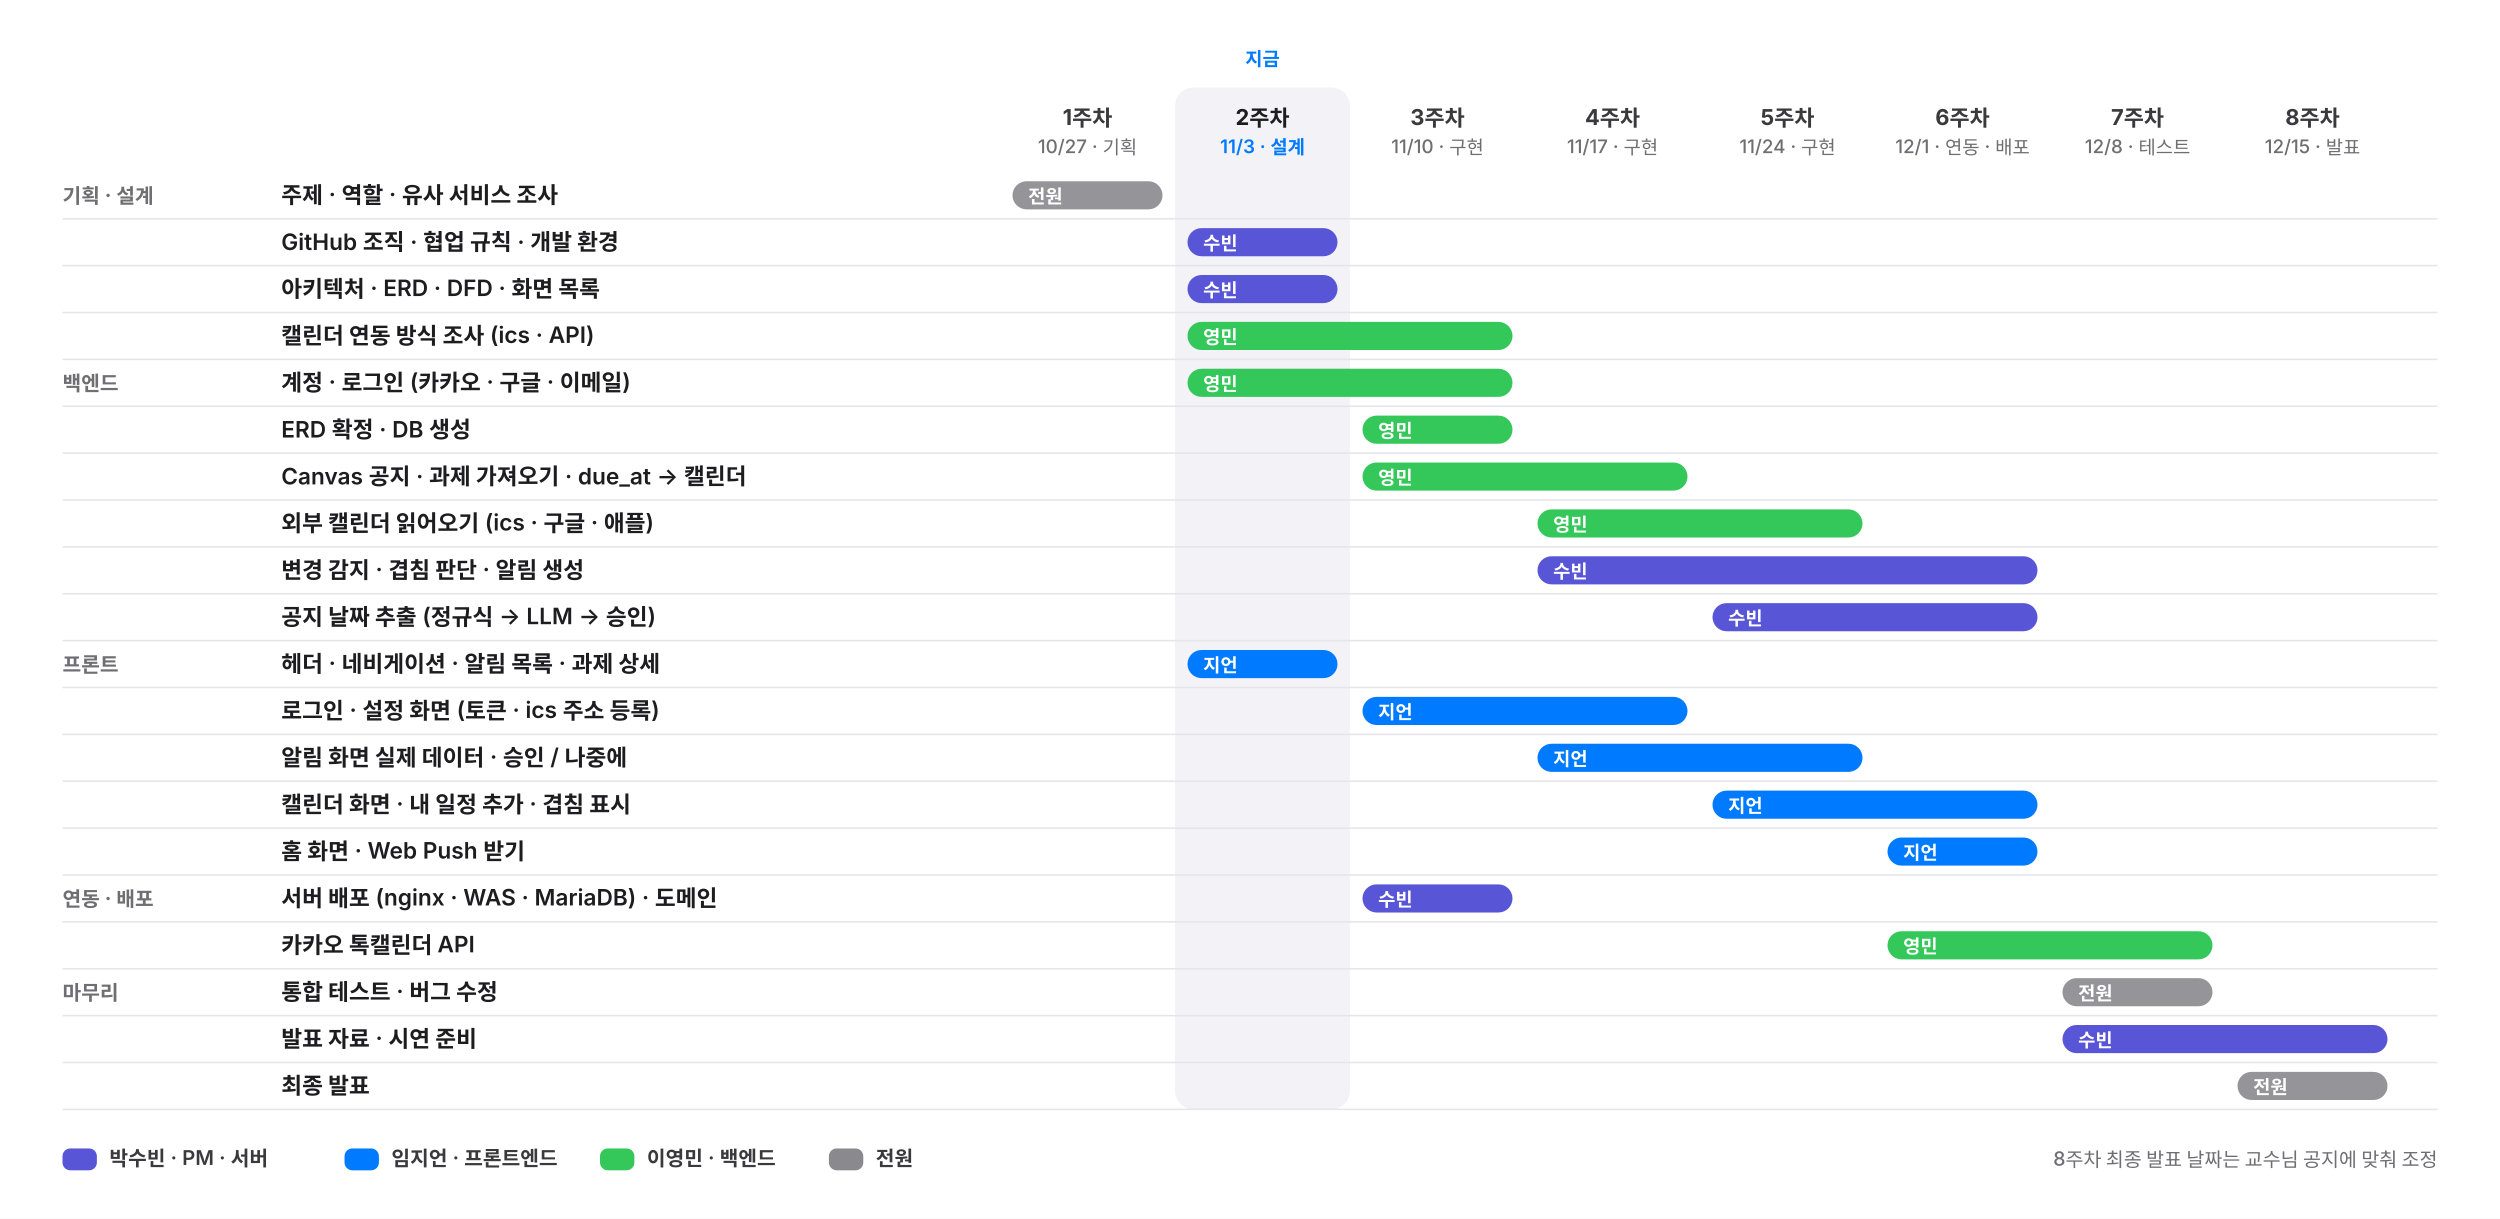
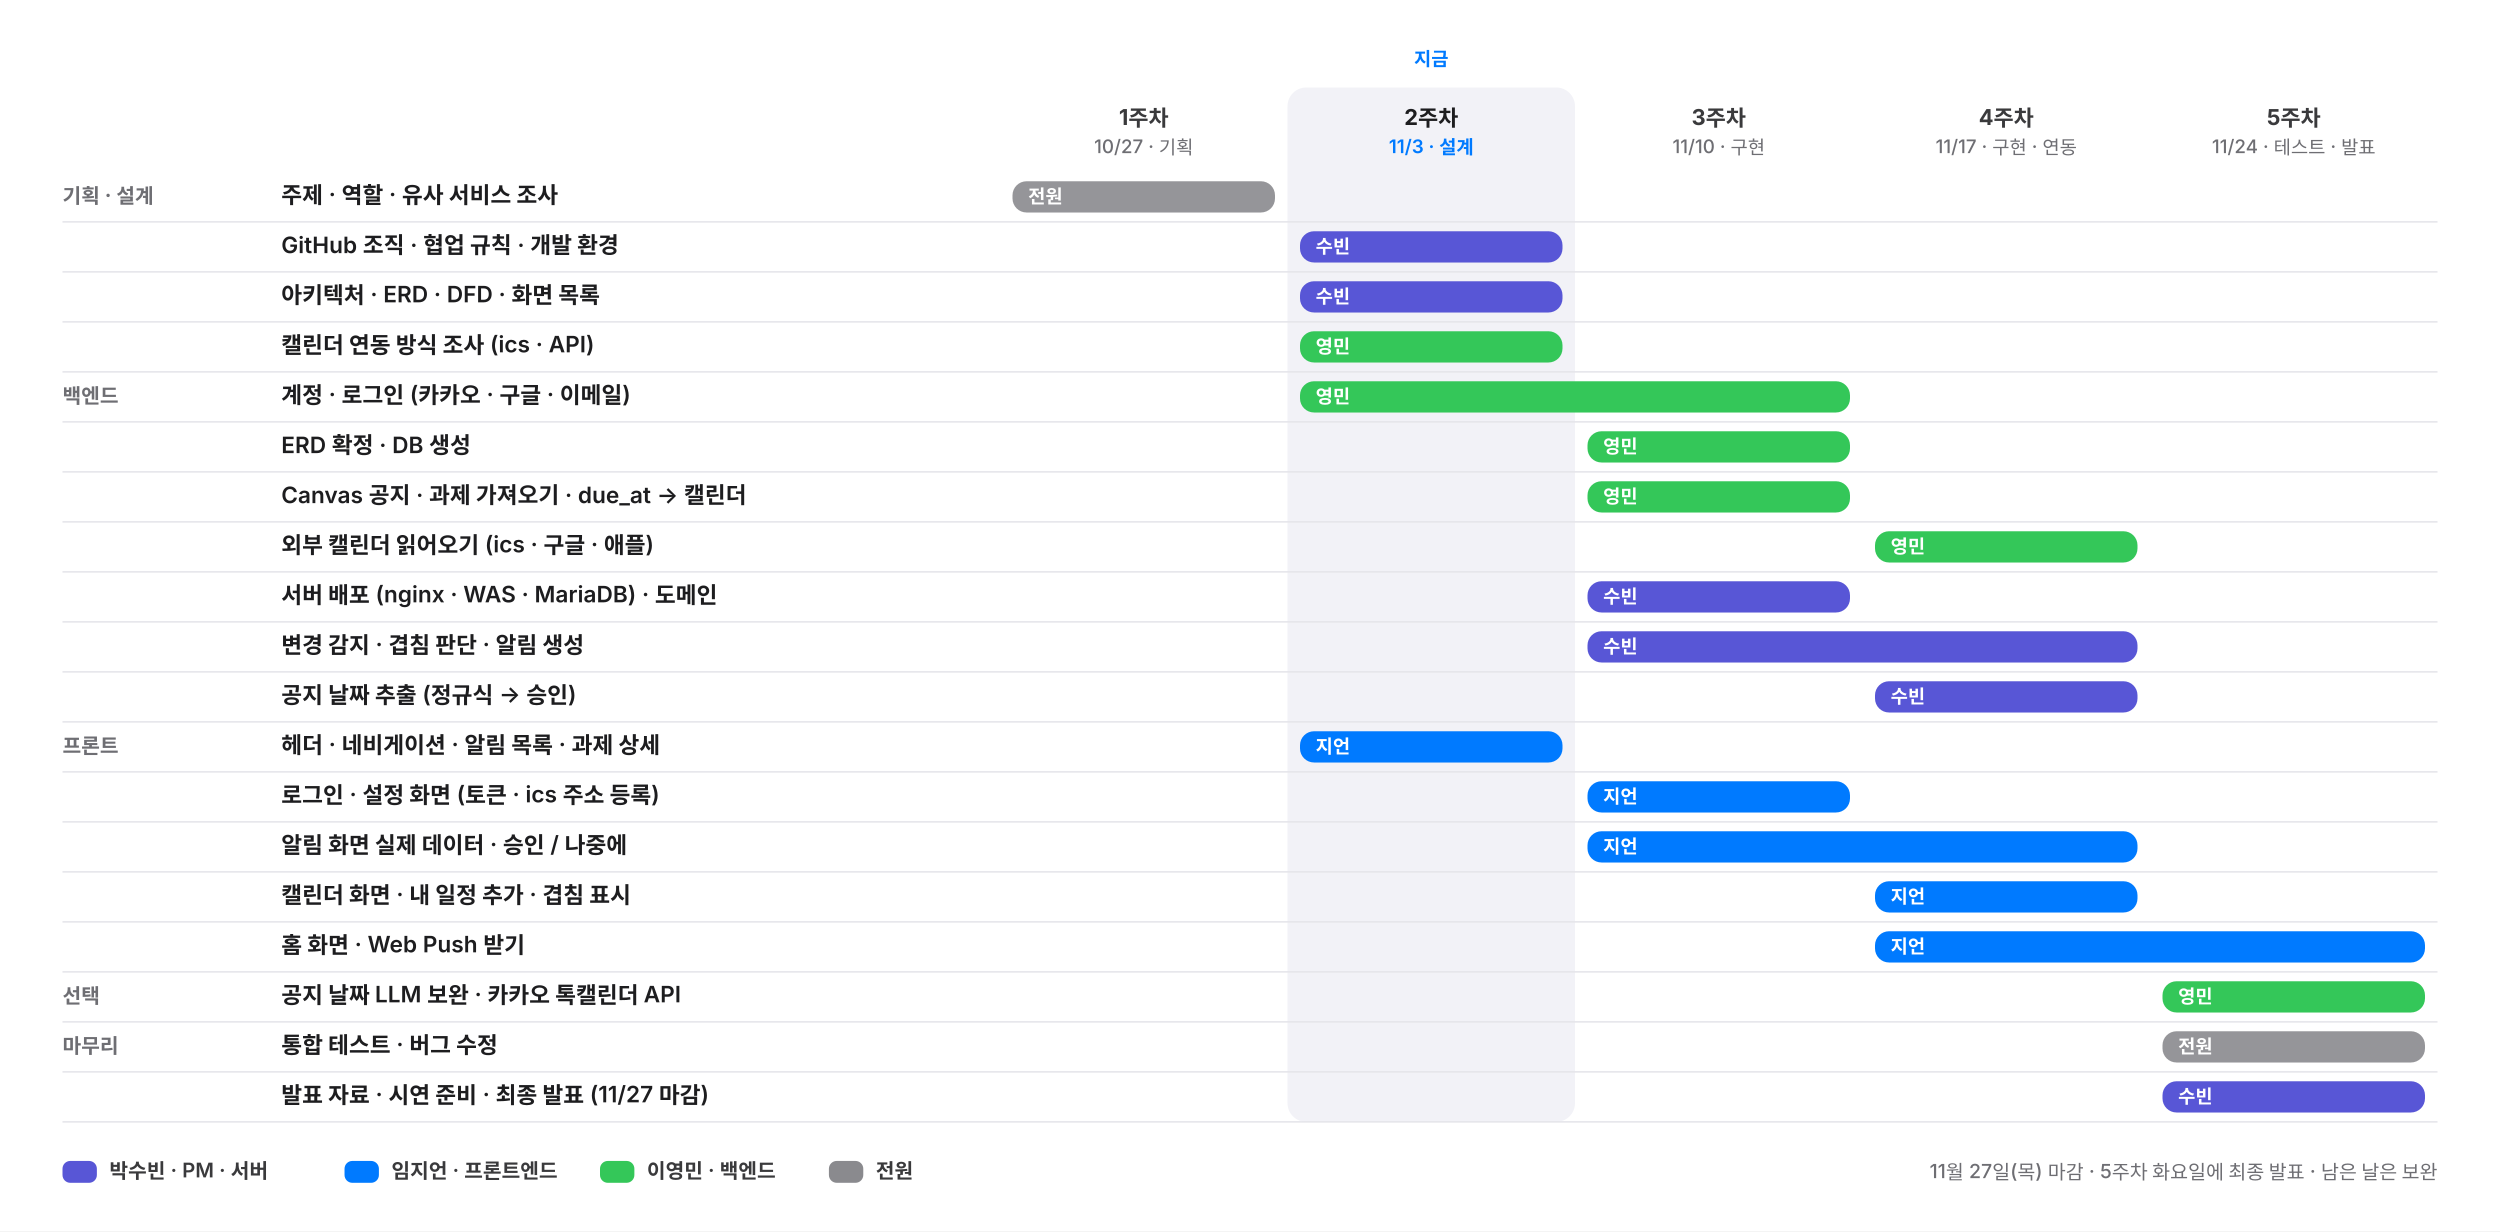
- <svg xmlns="http://www.w3.org/2000/svg" width="1600" height="780" viewBox="0 0 1600 780">
-   <rect width="1600" height="780" fill="#fff" />
-   <text x="696.0" y="80" font-size="14" font-weight="750" fill="#3A3A3C" text-anchor="middle" font-family="'Pretendard Variable', Pretendard, -apple-system, 'Apple SD Gothic Neo', 'Malgun Gothic', sans-serif">1주차</text>
-   <text x="696.0" y="98" font-size="12" font-weight="500" fill="#6E6E73" text-anchor="middle" font-family="'Pretendard Variable', Pretendard, -apple-system, 'Apple SD Gothic Neo', 'Malgun Gothic', sans-serif">10/27 · 기획</text>
-   <rect x="752" y="56" width="112" height="654" rx="12" fill="#F2F2F7" />
-   <text x="808.0" y="80" font-size="14" font-weight="750" fill="#1D1D1F" text-anchor="middle" font-family="'Pretendard Variable', Pretendard, -apple-system, 'Apple SD Gothic Neo', 'Malgun Gothic', sans-serif">2주차</text>
-   <text x="808.0" y="98" font-size="12" font-weight="600" fill="#007AFF" text-anchor="middle" font-family="'Pretendard Variable', Pretendard, -apple-system, 'Apple SD Gothic Neo', 'Malgun Gothic', sans-serif">11/3 · 설계</text>
-   <text x="920.0" y="80" font-size="14" font-weight="750" fill="#3A3A3C" text-anchor="middle" font-family="'Pretendard Variable', Pretendard, -apple-system, 'Apple SD Gothic Neo', 'Malgun Gothic', sans-serif">3주차</text>
-   <text x="920.0" y="98" font-size="12" font-weight="500" fill="#6E6E73" text-anchor="middle" font-family="'Pretendard Variable', Pretendard, -apple-system, 'Apple SD Gothic Neo', 'Malgun Gothic', sans-serif">11/10 · 구현</text>
-   <text x="1032.0" y="80" font-size="14" font-weight="750" fill="#3A3A3C" text-anchor="middle" font-family="'Pretendard Variable', Pretendard, -apple-system, 'Apple SD Gothic Neo', 'Malgun Gothic', sans-serif">4주차</text>
-   <text x="1032.0" y="98" font-size="12" font-weight="500" fill="#6E6E73" text-anchor="middle" font-family="'Pretendard Variable', Pretendard, -apple-system, 'Apple SD Gothic Neo', 'Malgun Gothic', sans-serif">11/17 · 구현</text>
-   <text x="1144.0" y="80" font-size="14" font-weight="750" fill="#3A3A3C" text-anchor="middle" font-family="'Pretendard Variable', Pretendard, -apple-system, 'Apple SD Gothic Neo', 'Malgun Gothic', sans-serif">5주차</text>
-   <text x="1144.0" y="98" font-size="12" font-weight="500" fill="#6E6E73" text-anchor="middle" font-family="'Pretendard Variable', Pretendard, -apple-system, 'Apple SD Gothic Neo', 'Malgun Gothic', sans-serif">11/24 · 구현</text>
-   <text x="1256.0" y="80" font-size="14" font-weight="750" fill="#3A3A3C" text-anchor="middle" font-family="'Pretendard Variable', Pretendard, -apple-system, 'Apple SD Gothic Neo', 'Malgun Gothic', sans-serif">6주차</text>
-   <text x="1256.0" y="98" font-size="12" font-weight="500" fill="#6E6E73" text-anchor="middle" font-family="'Pretendard Variable', Pretendard, -apple-system, 'Apple SD Gothic Neo', 'Malgun Gothic', sans-serif">12/1 · 연동 · 배포</text>
-   <text x="1368.0" y="80" font-size="14" font-weight="750" fill="#3A3A3C" text-anchor="middle" font-family="'Pretendard Variable', Pretendard, -apple-system, 'Apple SD Gothic Neo', 'Malgun Gothic', sans-serif">7주차</text>
-   <text x="1368.0" y="98" font-size="12" font-weight="500" fill="#6E6E73" text-anchor="middle" font-family="'Pretendard Variable', Pretendard, -apple-system, 'Apple SD Gothic Neo', 'Malgun Gothic', sans-serif">12/8 · 테스트</text>
-   <text x="1480.0" y="80" font-size="14" font-weight="750" fill="#3A3A3C" text-anchor="middle" font-family="'Pretendard Variable', Pretendard, -apple-system, 'Apple SD Gothic Neo', 'Malgun Gothic', sans-serif">8주차</text>
-   <text x="1480.0" y="98" font-size="12" font-weight="500" fill="#6E6E73" text-anchor="middle" font-family="'Pretendard Variable', Pretendard, -apple-system, 'Apple SD Gothic Neo', 'Malgun Gothic', sans-serif">12/15 · 발표</text>
-   <text x="808.0" y="42" font-size="12" font-weight="700" fill="#007AFF" text-anchor="middle" font-family="'Pretendard Variable', Pretendard, -apple-system, 'Apple SD Gothic Neo', 'Malgun Gothic', sans-serif">지금</text>
-   <path d="M40 140H1560" stroke="#E5E5EA" stroke-width="1" />
+ <svg xmlns="http://www.w3.org/2000/svg" width="1600" height="788" viewBox="0 0 1600 788">
+   <rect width="1600" height="788" fill="#fff" />
+   <text x="732.0" y="80" font-size="14" font-weight="750" fill="#3A3A3C" text-anchor="middle" font-family="'Pretendard Variable', Pretendard, -apple-system, 'Apple SD Gothic Neo', 'Malgun Gothic', sans-serif">1주차</text>
+   <text x="732.0" y="98" font-size="12" font-weight="500" fill="#6E6E73" text-anchor="middle" font-family="'Pretendard Variable', Pretendard, -apple-system, 'Apple SD Gothic Neo', 'Malgun Gothic', sans-serif">10/27 · 기획</text>
+   <rect x="824" y="56" width="184" height="662" rx="12" fill="#F2F2F7" />
+   <text x="916.0" y="80" font-size="14" font-weight="750" fill="#1D1D1F" text-anchor="middle" font-family="'Pretendard Variable', Pretendard, -apple-system, 'Apple SD Gothic Neo', 'Malgun Gothic', sans-serif">2주차</text>
+   <text x="916.0" y="98" font-size="12" font-weight="600" fill="#007AFF" text-anchor="middle" font-family="'Pretendard Variable', Pretendard, -apple-system, 'Apple SD Gothic Neo', 'Malgun Gothic', sans-serif">11/3 · 설계</text>
+   <text x="1100.0" y="80" font-size="14" font-weight="750" fill="#3A3A3C" text-anchor="middle" font-family="'Pretendard Variable', Pretendard, -apple-system, 'Apple SD Gothic Neo', 'Malgun Gothic', sans-serif">3주차</text>
+   <text x="1100.0" y="98" font-size="12" font-weight="500" fill="#6E6E73" text-anchor="middle" font-family="'Pretendard Variable', Pretendard, -apple-system, 'Apple SD Gothic Neo', 'Malgun Gothic', sans-serif">11/10 · 구현</text>
+   <text x="1284.0" y="80" font-size="14" font-weight="750" fill="#3A3A3C" text-anchor="middle" font-family="'Pretendard Variable', Pretendard, -apple-system, 'Apple SD Gothic Neo', 'Malgun Gothic', sans-serif">4주차</text>
+   <text x="1284.0" y="98" font-size="12" font-weight="500" fill="#6E6E73" text-anchor="middle" font-family="'Pretendard Variable', Pretendard, -apple-system, 'Apple SD Gothic Neo', 'Malgun Gothic', sans-serif">11/17 · 구현 · 연동</text>
+   <text x="1468.0" y="80" font-size="14" font-weight="750" fill="#3A3A3C" text-anchor="middle" font-family="'Pretendard Variable', Pretendard, -apple-system, 'Apple SD Gothic Neo', 'Malgun Gothic', sans-serif">5주차</text>
+   <text x="1468.0" y="98" font-size="12" font-weight="500" fill="#6E6E73" text-anchor="middle" font-family="'Pretendard Variable', Pretendard, -apple-system, 'Apple SD Gothic Neo', 'Malgun Gothic', sans-serif">11/24 · 테스트 · 발표</text>
+   <text x="916.0" y="42" font-size="12" font-weight="700" fill="#007AFF" text-anchor="middle" font-family="'Pretendard Variable', Pretendard, -apple-system, 'Apple SD Gothic Neo', 'Malgun Gothic', sans-serif">지금</text>
+   <path d="M40 142H1560" stroke="#E5E5EA" stroke-width="1" />
  <text x="40" y="130" font-size="13" font-weight="700" fill="#6E6E73" text-anchor="start" font-family="'Pretendard Variable', Pretendard, -apple-system, 'Apple SD Gothic Neo', 'Malgun Gothic', sans-serif">기획 · 설계</text>
  <text x="180" y="130" font-size="14.5" font-weight="600" fill="#1D1D1F" text-anchor="start" font-family="'Pretendard Variable', Pretendard, -apple-system, 'Apple SD Gothic Neo', 'Malgun Gothic', sans-serif">주제 · 역할 · 유사 서비스 조사</text>
-   <rect x="648" y="116" width="96" height="18" rx="9" fill="#8A8A8E" opacity="0.9" />
+   <rect x="648" y="116" width="168" height="20" rx="9" fill="#8A8A8E" opacity="0.9" />
  <text x="658" y="130" font-size="12" font-weight="700" fill="#fff" text-anchor="start" font-family="'Pretendard Variable', Pretendard, -apple-system, 'Apple SD Gothic Neo', 'Malgun Gothic', sans-serif">전원</text>
-   <path d="M40 170H1560" stroke="#E5E5EA" stroke-width="1" />
-   <text x="180" y="160" font-size="14.5" font-weight="600" fill="#1D1D1F" text-anchor="start" font-family="'Pretendard Variable', Pretendard, -apple-system, 'Apple SD Gothic Neo', 'Malgun Gothic', sans-serif">GitHub 조직 · 협업 규칙 · 개발 환경</text>
-   <rect x="760" y="146" width="96" height="18" rx="9" fill="#5856D6" opacity="1" />
-   <text x="770" y="160" font-size="12" font-weight="700" fill="#fff" text-anchor="start" font-family="'Pretendard Variable', Pretendard, -apple-system, 'Apple SD Gothic Neo', 'Malgun Gothic', sans-serif">수빈</text>
-   <path d="M40 200H1560" stroke="#E5E5EA" stroke-width="1" />
-   <text x="180" y="190" font-size="14.5" font-weight="600" fill="#1D1D1F" text-anchor="start" font-family="'Pretendard Variable', Pretendard, -apple-system, 'Apple SD Gothic Neo', 'Malgun Gothic', sans-serif">아키텍처 · ERD · DFD · 화면 목록</text>
-   <rect x="760" y="176" width="96" height="18" rx="9" fill="#5856D6" opacity="1" />
-   <text x="770" y="190" font-size="12" font-weight="700" fill="#fff" text-anchor="start" font-family="'Pretendard Variable', Pretendard, -apple-system, 'Apple SD Gothic Neo', 'Malgun Gothic', sans-serif">수빈</text>
-   <path d="M40 230H1560" stroke="#E5E5EA" stroke-width="1" />
-   <text x="180" y="220" font-size="14.5" font-weight="600" fill="#1D1D1F" text-anchor="start" font-family="'Pretendard Variable', Pretendard, -apple-system, 'Apple SD Gothic Neo', 'Malgun Gothic', sans-serif">캘린더 연동 방식 조사 (ics · API)</text>
-   <rect x="760" y="206" width="208" height="18" rx="9" fill="#34C759" opacity="1" />
-   <text x="770" y="220" font-size="12" font-weight="700" fill="#fff" text-anchor="start" font-family="'Pretendard Variable', Pretendard, -apple-system, 'Apple SD Gothic Neo', 'Malgun Gothic', sans-serif">영민</text>
-   <path d="M40 260H1560" stroke="#E5E5EA" stroke-width="1" />
-   <text x="40" y="250" font-size="13" font-weight="700" fill="#6E6E73" text-anchor="start" font-family="'Pretendard Variable', Pretendard, -apple-system, 'Apple SD Gothic Neo', 'Malgun Gothic', sans-serif">백엔드</text>
-   <text x="180" y="250" font-size="14.5" font-weight="600" fill="#1D1D1F" text-anchor="start" font-family="'Pretendard Variable', Pretendard, -apple-system, 'Apple SD Gothic Neo', 'Malgun Gothic', sans-serif">계정 · 로그인 (카카오 · 구글 · 이메일)</text>
-   <rect x="760" y="236" width="208" height="18" rx="9" fill="#34C759" opacity="1" />
-   <text x="770" y="250" font-size="12" font-weight="700" fill="#fff" text-anchor="start" font-family="'Pretendard Variable', Pretendard, -apple-system, 'Apple SD Gothic Neo', 'Malgun Gothic', sans-serif">영민</text>
-   <path d="M40 290H1560" stroke="#E5E5EA" stroke-width="1" />
-   <text x="180" y="280" font-size="14.5" font-weight="600" fill="#1D1D1F" text-anchor="start" font-family="'Pretendard Variable', Pretendard, -apple-system, 'Apple SD Gothic Neo', 'Malgun Gothic', sans-serif">ERD 확정 · DB 생성</text>
-   <rect x="872" y="266" width="96" height="18" rx="9" fill="#34C759" opacity="1" />
-   <text x="882" y="280" font-size="12" font-weight="700" fill="#fff" text-anchor="start" font-family="'Pretendard Variable', Pretendard, -apple-system, 'Apple SD Gothic Neo', 'Malgun Gothic', sans-serif">영민</text>
-   <path d="M40 320H1560" stroke="#E5E5EA" stroke-width="1" />
-   <text x="180" y="310" font-size="14.5" font-weight="600" fill="#1D1D1F" text-anchor="start" font-family="'Pretendard Variable', Pretendard, -apple-system, 'Apple SD Gothic Neo', 'Malgun Gothic', sans-serif">Canvas 공지 · 과제 가져오기 · due_at → 캘린더</text>
-   <rect x="872" y="296" width="208" height="18" rx="9" fill="#34C759" opacity="1" />
-   <text x="882" y="310" font-size="12" font-weight="700" fill="#fff" text-anchor="start" font-family="'Pretendard Variable', Pretendard, -apple-system, 'Apple SD Gothic Neo', 'Malgun Gothic', sans-serif">영민</text>
-   <path d="M40 350H1560" stroke="#E5E5EA" stroke-width="1" />
-   <text x="180" y="340" font-size="14.5" font-weight="600" fill="#1D1D1F" text-anchor="start" font-family="'Pretendard Variable', Pretendard, -apple-system, 'Apple SD Gothic Neo', 'Malgun Gothic', sans-serif">외부 캘린더 읽어오기 (ics · 구글 · 애플)</text>
-   <rect x="984" y="326" width="208" height="18" rx="9" fill="#34C759" opacity="1" />
-   <text x="994" y="340" font-size="12" font-weight="700" fill="#fff" text-anchor="start" font-family="'Pretendard Variable', Pretendard, -apple-system, 'Apple SD Gothic Neo', 'Malgun Gothic', sans-serif">영민</text>
-   <path d="M40 380H1560" stroke="#E5E5EA" stroke-width="1" />
-   <text x="180" y="370" font-size="14.5" font-weight="600" fill="#1D1D1F" text-anchor="start" font-family="'Pretendard Variable', Pretendard, -apple-system, 'Apple SD Gothic Neo', 'Malgun Gothic', sans-serif">변경 감지 · 겹침 판단 · 알림 생성</text>
-   <rect x="984" y="356" width="320" height="18" rx="9" fill="#5856D6" opacity="1" />
-   <text x="994" y="370" font-size="12" font-weight="700" fill="#fff" text-anchor="start" font-family="'Pretendard Variable', Pretendard, -apple-system, 'Apple SD Gothic Neo', 'Malgun Gothic', sans-serif">수빈</text>
-   <path d="M40 410H1560" stroke="#E5E5EA" stroke-width="1" />
-   <text x="180" y="400" font-size="14.5" font-weight="600" fill="#1D1D1F" text-anchor="start" font-family="'Pretendard Variable', Pretendard, -apple-system, 'Apple SD Gothic Neo', 'Malgun Gothic', sans-serif">공지 날짜 추출 (정규식 → LLM → 승인)</text>
-   <rect x="1096" y="386" width="208" height="18" rx="9" fill="#5856D6" opacity="1" />
-   <text x="1106" y="400" font-size="12" font-weight="700" fill="#fff" text-anchor="start" font-family="'Pretendard Variable', Pretendard, -apple-system, 'Apple SD Gothic Neo', 'Malgun Gothic', sans-serif">수빈</text>
-   <path d="M40 440H1560" stroke="#E5E5EA" stroke-width="1" />
-   <text x="40" y="430" font-size="13" font-weight="700" fill="#6E6E73" text-anchor="start" font-family="'Pretendard Variable', Pretendard, -apple-system, 'Apple SD Gothic Neo', 'Malgun Gothic', sans-serif">프론트</text>
-   <text x="180" y="430" font-size="14.5" font-weight="600" fill="#1D1D1F" text-anchor="start" font-family="'Pretendard Variable', Pretendard, -apple-system, 'Apple SD Gothic Neo', 'Malgun Gothic', sans-serif">헤더 · 네비게이션 · 알림 목록 · 과제 상세</text>
-   <rect x="760" y="416" width="96" height="18" rx="9" fill="#007AFF" opacity="1" />
-   <text x="770" y="430" font-size="12" font-weight="700" fill="#fff" text-anchor="start" font-family="'Pretendard Variable', Pretendard, -apple-system, 'Apple SD Gothic Neo', 'Malgun Gothic', sans-serif">지언</text>
-   <path d="M40 470H1560" stroke="#E5E5EA" stroke-width="1" />
-   <text x="180" y="460" font-size="14.5" font-weight="600" fill="#1D1D1F" text-anchor="start" font-family="'Pretendard Variable', Pretendard, -apple-system, 'Apple SD Gothic Neo', 'Malgun Gothic', sans-serif">로그인 · 설정 화면 (토큰 · ics 주소 등록)</text>
-   <rect x="872" y="446" width="208" height="18" rx="9" fill="#007AFF" opacity="1" />
-   <text x="882" y="460" font-size="12" font-weight="700" fill="#fff" text-anchor="start" font-family="'Pretendard Variable', Pretendard, -apple-system, 'Apple SD Gothic Neo', 'Malgun Gothic', sans-serif">지언</text>
-   <path d="M40 500H1560" stroke="#E5E5EA" stroke-width="1" />
-   <text x="180" y="490" font-size="14.5" font-weight="600" fill="#1D1D1F" text-anchor="start" font-family="'Pretendard Variable', Pretendard, -apple-system, 'Apple SD Gothic Neo', 'Malgun Gothic', sans-serif">알림 화면 실제 데이터 · 승인 / 나중에</text>
-   <rect x="984" y="476" width="208" height="18" rx="9" fill="#007AFF" opacity="1" />
-   <text x="994" y="490" font-size="12" font-weight="700" fill="#fff" text-anchor="start" font-family="'Pretendard Variable', Pretendard, -apple-system, 'Apple SD Gothic Neo', 'Malgun Gothic', sans-serif">지언</text>
-   <path d="M40 530H1560" stroke="#E5E5EA" stroke-width="1" />
-   <text x="180" y="520" font-size="14.5" font-weight="600" fill="#1D1D1F" text-anchor="start" font-family="'Pretendard Variable', Pretendard, -apple-system, 'Apple SD Gothic Neo', 'Malgun Gothic', sans-serif">캘린더 화면 · 내 일정 추가 · 겹침 표시</text>
-   <rect x="1096" y="506" width="208" height="18" rx="9" fill="#007AFF" opacity="1" />
-   <text x="1106" y="520" font-size="12" font-weight="700" fill="#fff" text-anchor="start" font-family="'Pretendard Variable', Pretendard, -apple-system, 'Apple SD Gothic Neo', 'Malgun Gothic', sans-serif">지언</text>
-   <path d="M40 560H1560" stroke="#E5E5EA" stroke-width="1" />
-   <text x="180" y="550" font-size="14.5" font-weight="600" fill="#1D1D1F" text-anchor="start" font-family="'Pretendard Variable', Pretendard, -apple-system, 'Apple SD Gothic Neo', 'Malgun Gothic', sans-serif">홈 화면 · Web Push 받기</text>
-   <rect x="1208" y="536" width="96" height="18" rx="9" fill="#007AFF" opacity="1" />
-   <text x="1218" y="550" font-size="12" font-weight="700" fill="#fff" text-anchor="start" font-family="'Pretendard Variable', Pretendard, -apple-system, 'Apple SD Gothic Neo', 'Malgun Gothic', sans-serif">지언</text>
+   <path d="M40 174H1560" stroke="#E5E5EA" stroke-width="1" />
+   <text x="180" y="162" font-size="14.5" font-weight="600" fill="#1D1D1F" text-anchor="start" font-family="'Pretendard Variable', Pretendard, -apple-system, 'Apple SD Gothic Neo', 'Malgun Gothic', sans-serif">GitHub 조직 · 협업 규칙 · 개발 환경</text>
+   <rect x="832" y="148" width="168" height="20" rx="9" fill="#5856D6" opacity="1" />
+   <text x="842" y="162" font-size="12" font-weight="700" fill="#fff" text-anchor="start" font-family="'Pretendard Variable', Pretendard, -apple-system, 'Apple SD Gothic Neo', 'Malgun Gothic', sans-serif">수빈</text>
+   <path d="M40 206H1560" stroke="#E5E5EA" stroke-width="1" />
+   <text x="180" y="194" font-size="14.5" font-weight="600" fill="#1D1D1F" text-anchor="start" font-family="'Pretendard Variable', Pretendard, -apple-system, 'Apple SD Gothic Neo', 'Malgun Gothic', sans-serif">아키텍처 · ERD · DFD · 화면 목록</text>
+   <rect x="832" y="180" width="168" height="20" rx="9" fill="#5856D6" opacity="1" />
+   <text x="842" y="194" font-size="12" font-weight="700" fill="#fff" text-anchor="start" font-family="'Pretendard Variable', Pretendard, -apple-system, 'Apple SD Gothic Neo', 'Malgun Gothic', sans-serif">수빈</text>
+   <path d="M40 238H1560" stroke="#E5E5EA" stroke-width="1" />
+   <text x="180" y="226" font-size="14.5" font-weight="600" fill="#1D1D1F" text-anchor="start" font-family="'Pretendard Variable', Pretendard, -apple-system, 'Apple SD Gothic Neo', 'Malgun Gothic', sans-serif">캘린더 연동 방식 조사 (ics · API)</text>
+   <rect x="832" y="212" width="168" height="20" rx="9" fill="#34C759" opacity="1" />
+   <text x="842" y="226" font-size="12" font-weight="700" fill="#fff" text-anchor="start" font-family="'Pretendard Variable', Pretendard, -apple-system, 'Apple SD Gothic Neo', 'Malgun Gothic', sans-serif">영민</text>
+   <path d="M40 270H1560" stroke="#E5E5EA" stroke-width="1" />
+   <text x="40" y="258" font-size="13" font-weight="700" fill="#6E6E73" text-anchor="start" font-family="'Pretendard Variable', Pretendard, -apple-system, 'Apple SD Gothic Neo', 'Malgun Gothic', sans-serif">백엔드</text>
+   <text x="180" y="258" font-size="14.5" font-weight="600" fill="#1D1D1F" text-anchor="start" font-family="'Pretendard Variable', Pretendard, -apple-system, 'Apple SD Gothic Neo', 'Malgun Gothic', sans-serif">계정 · 로그인 (카카오 · 구글 · 이메일)</text>
+   <rect x="832" y="244" width="352" height="20" rx="9" fill="#34C759" opacity="1" />
+   <text x="842" y="258" font-size="12" font-weight="700" fill="#fff" text-anchor="start" font-family="'Pretendard Variable', Pretendard, -apple-system, 'Apple SD Gothic Neo', 'Malgun Gothic', sans-serif">영민</text>
+   <path d="M40 302H1560" stroke="#E5E5EA" stroke-width="1" />
+   <text x="180" y="290" font-size="14.5" font-weight="600" fill="#1D1D1F" text-anchor="start" font-family="'Pretendard Variable', Pretendard, -apple-system, 'Apple SD Gothic Neo', 'Malgun Gothic', sans-serif">ERD 확정 · DB 생성</text>
+   <rect x="1016" y="276" width="168" height="20" rx="9" fill="#34C759" opacity="1" />
+   <text x="1026" y="290" font-size="12" font-weight="700" fill="#fff" text-anchor="start" font-family="'Pretendard Variable', Pretendard, -apple-system, 'Apple SD Gothic Neo', 'Malgun Gothic', sans-serif">영민</text>
+   <path d="M40 334H1560" stroke="#E5E5EA" stroke-width="1" />
+   <text x="180" y="322" font-size="14.5" font-weight="600" fill="#1D1D1F" text-anchor="start" font-family="'Pretendard Variable', Pretendard, -apple-system, 'Apple SD Gothic Neo', 'Malgun Gothic', sans-serif">Canvas 공지 · 과제 가져오기 · due_at → 캘린더</text>
+   <rect x="1016" y="308" width="168" height="20" rx="9" fill="#34C759" opacity="1" />
+   <text x="1026" y="322" font-size="12" font-weight="700" fill="#fff" text-anchor="start" font-family="'Pretendard Variable', Pretendard, -apple-system, 'Apple SD Gothic Neo', 'Malgun Gothic', sans-serif">영민</text>
+   <path d="M40 366H1560" stroke="#E5E5EA" stroke-width="1" />
+   <text x="180" y="354" font-size="14.5" font-weight="600" fill="#1D1D1F" text-anchor="start" font-family="'Pretendard Variable', Pretendard, -apple-system, 'Apple SD Gothic Neo', 'Malgun Gothic', sans-serif">외부 캘린더 읽어오기 (ics · 구글 · 애플)</text>
+   <rect x="1200" y="340" width="168" height="20" rx="9" fill="#34C759" opacity="1" />
+   <text x="1210" y="354" font-size="12" font-weight="700" fill="#fff" text-anchor="start" font-family="'Pretendard Variable', Pretendard, -apple-system, 'Apple SD Gothic Neo', 'Malgun Gothic', sans-serif">영민</text>
+   <path d="M40 398H1560" stroke="#E5E5EA" stroke-width="1" />
+   <text x="180" y="386" font-size="14.5" font-weight="600" fill="#1D1D1F" text-anchor="start" font-family="'Pretendard Variable', Pretendard, -apple-system, 'Apple SD Gothic Neo', 'Malgun Gothic', sans-serif">서버 배포 (nginx · WAS · MariaDB) · 도메인</text>
+   <rect x="1016" y="372" width="168" height="20" rx="9" fill="#5856D6" opacity="1" />
+   <text x="1026" y="386" font-size="12" font-weight="700" fill="#fff" text-anchor="start" font-family="'Pretendard Variable', Pretendard, -apple-system, 'Apple SD Gothic Neo', 'Malgun Gothic', sans-serif">수빈</text>
+   <path d="M40 430H1560" stroke="#E5E5EA" stroke-width="1" />
+   <text x="180" y="418" font-size="14.5" font-weight="600" fill="#1D1D1F" text-anchor="start" font-family="'Pretendard Variable', Pretendard, -apple-system, 'Apple SD Gothic Neo', 'Malgun Gothic', sans-serif">변경 감지 · 겹침 판단 · 알림 생성</text>
+   <rect x="1016" y="404" width="352" height="20" rx="9" fill="#5856D6" opacity="1" />
+   <text x="1026" y="418" font-size="12" font-weight="700" fill="#fff" text-anchor="start" font-family="'Pretendard Variable', Pretendard, -apple-system, 'Apple SD Gothic Neo', 'Malgun Gothic', sans-serif">수빈</text>
+   <path d="M40 462H1560" stroke="#E5E5EA" stroke-width="1" />
+   <text x="180" y="450" font-size="14.5" font-weight="600" fill="#1D1D1F" text-anchor="start" font-family="'Pretendard Variable', Pretendard, -apple-system, 'Apple SD Gothic Neo', 'Malgun Gothic', sans-serif">공지 날짜 추출 (정규식 → 승인)</text>
+   <rect x="1200" y="436" width="168" height="20" rx="9" fill="#5856D6" opacity="1" />
+   <text x="1210" y="450" font-size="12" font-weight="700" fill="#fff" text-anchor="start" font-family="'Pretendard Variable', Pretendard, -apple-system, 'Apple SD Gothic Neo', 'Malgun Gothic', sans-serif">수빈</text>
+   <path d="M40 494H1560" stroke="#E5E5EA" stroke-width="1" />
+   <text x="40" y="482" font-size="13" font-weight="700" fill="#6E6E73" text-anchor="start" font-family="'Pretendard Variable', Pretendard, -apple-system, 'Apple SD Gothic Neo', 'Malgun Gothic', sans-serif">프론트</text>
+   <text x="180" y="482" font-size="14.5" font-weight="600" fill="#1D1D1F" text-anchor="start" font-family="'Pretendard Variable', Pretendard, -apple-system, 'Apple SD Gothic Neo', 'Malgun Gothic', sans-serif">헤더 · 네비게이션 · 알림 목록 · 과제 상세</text>
+   <rect x="832" y="468" width="168" height="20" rx="9" fill="#007AFF" opacity="1" />
+   <text x="842" y="482" font-size="12" font-weight="700" fill="#fff" text-anchor="start" font-family="'Pretendard Variable', Pretendard, -apple-system, 'Apple SD Gothic Neo', 'Malgun Gothic', sans-serif">지언</text>
+   <path d="M40 526H1560" stroke="#E5E5EA" stroke-width="1" />
+   <text x="180" y="514" font-size="14.5" font-weight="600" fill="#1D1D1F" text-anchor="start" font-family="'Pretendard Variable', Pretendard, -apple-system, 'Apple SD Gothic Neo', 'Malgun Gothic', sans-serif">로그인 · 설정 화면 (토큰 · ics 주소 등록)</text>
+   <rect x="1016" y="500" width="168" height="20" rx="9" fill="#007AFF" opacity="1" />
+   <text x="1026" y="514" font-size="12" font-weight="700" fill="#fff" text-anchor="start" font-family="'Pretendard Variable', Pretendard, -apple-system, 'Apple SD Gothic Neo', 'Malgun Gothic', sans-serif">지언</text>
+   <path d="M40 558H1560" stroke="#E5E5EA" stroke-width="1" />
+   <text x="180" y="546" font-size="14.5" font-weight="600" fill="#1D1D1F" text-anchor="start" font-family="'Pretendard Variable', Pretendard, -apple-system, 'Apple SD Gothic Neo', 'Malgun Gothic', sans-serif">알림 화면 실제 데이터 · 승인 / 나중에</text>
+   <rect x="1016" y="532" width="352" height="20" rx="9" fill="#007AFF" opacity="1" />
+   <text x="1026" y="546" font-size="12" font-weight="700" fill="#fff" text-anchor="start" font-family="'Pretendard Variable', Pretendard, -apple-system, 'Apple SD Gothic Neo', 'Malgun Gothic', sans-serif">지언</text>
  <path d="M40 590H1560" stroke="#E5E5EA" stroke-width="1" />
-   <text x="40" y="580" font-size="13" font-weight="700" fill="#6E6E73" text-anchor="start" font-family="'Pretendard Variable', Pretendard, -apple-system, 'Apple SD Gothic Neo', 'Malgun Gothic', sans-serif">연동 · 배포</text>
-   <text x="180" y="580" font-size="14.5" font-weight="600" fill="#1D1D1F" text-anchor="start" font-family="'Pretendard Variable', Pretendard, -apple-system, 'Apple SD Gothic Neo', 'Malgun Gothic', sans-serif">서버 배포 (nginx · WAS · MariaDB) · 도메인</text>
-   <rect x="872" y="566" width="96" height="18" rx="9" fill="#5856D6" opacity="1" />
-   <text x="882" y="580" font-size="12" font-weight="700" fill="#fff" text-anchor="start" font-family="'Pretendard Variable', Pretendard, -apple-system, 'Apple SD Gothic Neo', 'Malgun Gothic', sans-serif">수빈</text>
-   <path d="M40 620H1560" stroke="#E5E5EA" stroke-width="1" />
-   <text x="180" y="610" font-size="14.5" font-weight="600" fill="#1D1D1F" text-anchor="start" font-family="'Pretendard Variable', Pretendard, -apple-system, 'Apple SD Gothic Neo', 'Malgun Gothic', sans-serif">카카오 톡캘린더 API</text>
-   <rect x="1208" y="596" width="208" height="18" rx="9" fill="#34C759" opacity="1" />
-   <text x="1218" y="610" font-size="12" font-weight="700" fill="#fff" text-anchor="start" font-family="'Pretendard Variable', Pretendard, -apple-system, 'Apple SD Gothic Neo', 'Malgun Gothic', sans-serif">영민</text>
-   <path d="M40 650H1560" stroke="#E5E5EA" stroke-width="1" />
-   <text x="40" y="640" font-size="13" font-weight="700" fill="#6E6E73" text-anchor="start" font-family="'Pretendard Variable', Pretendard, -apple-system, 'Apple SD Gothic Neo', 'Malgun Gothic', sans-serif">마무리</text>
-   <text x="180" y="640" font-size="14.5" font-weight="600" fill="#1D1D1F" text-anchor="start" font-family="'Pretendard Variable', Pretendard, -apple-system, 'Apple SD Gothic Neo', 'Malgun Gothic', sans-serif">통합 테스트 · 버그 수정</text>
-   <rect x="1320" y="626" width="96" height="18" rx="9" fill="#8A8A8E" opacity="0.9" />
-   <text x="1330" y="640" font-size="12" font-weight="700" fill="#fff" text-anchor="start" font-family="'Pretendard Variable', Pretendard, -apple-system, 'Apple SD Gothic Neo', 'Malgun Gothic', sans-serif">전원</text>
-   <path d="M40 680H1560" stroke="#E5E5EA" stroke-width="1" />
-   <text x="180" y="670" font-size="14.5" font-weight="600" fill="#1D1D1F" text-anchor="start" font-family="'Pretendard Variable', Pretendard, -apple-system, 'Apple SD Gothic Neo', 'Malgun Gothic', sans-serif">발표 자료 · 시연 준비</text>
-   <rect x="1320" y="656" width="208" height="18" rx="9" fill="#5856D6" opacity="1" />
-   <text x="1330" y="670" font-size="12" font-weight="700" fill="#fff" text-anchor="start" font-family="'Pretendard Variable', Pretendard, -apple-system, 'Apple SD Gothic Neo', 'Malgun Gothic', sans-serif">수빈</text>
-   <path d="M40 710H1560" stroke="#E5E5EA" stroke-width="1" />
-   <text x="180" y="700" font-size="14.5" font-weight="600" fill="#1D1D1F" text-anchor="start" font-family="'Pretendard Variable', Pretendard, -apple-system, 'Apple SD Gothic Neo', 'Malgun Gothic', sans-serif">최종 발표</text>
-   <rect x="1432" y="686" width="96" height="18" rx="9" fill="#8A8A8E" opacity="0.9" />
-   <text x="1442" y="700" font-size="12" font-weight="700" fill="#fff" text-anchor="start" font-family="'Pretendard Variable', Pretendard, -apple-system, 'Apple SD Gothic Neo', 'Malgun Gothic', sans-serif">전원</text>
-   <rect x="40" y="735" width="22" height="14" rx="5" fill="#5856D6" />
-   <text x="70" y="746" font-size="13" font-weight="600" fill="#3A3A3C" text-anchor="start" font-family="'Pretendard Variable', Pretendard, -apple-system, 'Apple SD Gothic Neo', 'Malgun Gothic', sans-serif">박수빈 · PM · 서버</text>
-   <rect x="220.5" y="735" width="22" height="14" rx="5" fill="#007AFF" />
-   <text x="250.5" y="746" font-size="13" font-weight="600" fill="#3A3A3C" text-anchor="start" font-family="'Pretendard Variable', Pretendard, -apple-system, 'Apple SD Gothic Neo', 'Malgun Gothic', sans-serif">임지언 · 프론트엔드</text>
-   <rect x="384.0" y="735" width="22" height="14" rx="5" fill="#34C759" />
-   <text x="414.0" y="746" font-size="13" font-weight="600" fill="#3A3A3C" text-anchor="start" font-family="'Pretendard Variable', Pretendard, -apple-system, 'Apple SD Gothic Neo', 'Malgun Gothic', sans-serif">이영민 · 백엔드</text>
-   <rect x="530.5" y="735" width="22" height="14" rx="5" fill="#8A8A8E" />
-   <text x="560.5" y="746" font-size="13" font-weight="600" fill="#3A3A3C" text-anchor="start" font-family="'Pretendard Variable', Pretendard, -apple-system, 'Apple SD Gothic Neo', 'Malgun Gothic', sans-serif">전원</text>
-   <text x="1560" y="746" font-size="12.5" font-weight="500" fill="#6E6E73" text-anchor="end" font-family="'Pretendard Variable', Pretendard, -apple-system, 'Apple SD Gothic Neo', 'Malgun Gothic', sans-serif">8주차 최종 발표 날짜는 교수님 공지에 맞춰 조정</text>
+   <text x="180" y="578" font-size="14.5" font-weight="600" fill="#1D1D1F" text-anchor="start" font-family="'Pretendard Variable', Pretendard, -apple-system, 'Apple SD Gothic Neo', 'Malgun Gothic', sans-serif">캘린더 화면 · 내 일정 추가 · 겹침 표시</text>
+   <rect x="1200" y="564" width="168" height="20" rx="9" fill="#007AFF" opacity="1" />
+   <text x="1210" y="578" font-size="12" font-weight="700" fill="#fff" text-anchor="start" font-family="'Pretendard Variable', Pretendard, -apple-system, 'Apple SD Gothic Neo', 'Malgun Gothic', sans-serif">지언</text>
+   <path d="M40 622H1560" stroke="#E5E5EA" stroke-width="1" />
+   <text x="180" y="610" font-size="14.5" font-weight="600" fill="#1D1D1F" text-anchor="start" font-family="'Pretendard Variable', Pretendard, -apple-system, 'Apple SD Gothic Neo', 'Malgun Gothic', sans-serif">홈 화면 · Web Push 받기</text>
+   <rect x="1200" y="596" width="352" height="20" rx="9" fill="#007AFF" opacity="1" />
+   <text x="1210" y="610" font-size="12" font-weight="700" fill="#fff" text-anchor="start" font-family="'Pretendard Variable', Pretendard, -apple-system, 'Apple SD Gothic Neo', 'Malgun Gothic', sans-serif">지언</text>
+   <path d="M40 654H1560" stroke="#E5E5EA" stroke-width="1" />
+   <text x="40" y="642" font-size="13" font-weight="700" fill="#6E6E73" text-anchor="start" font-family="'Pretendard Variable', Pretendard, -apple-system, 'Apple SD Gothic Neo', 'Malgun Gothic', sans-serif">선택</text>
+   <text x="180" y="642" font-size="14.5" font-weight="600" fill="#1D1D1F" text-anchor="start" font-family="'Pretendard Variable', Pretendard, -apple-system, 'Apple SD Gothic Neo', 'Malgun Gothic', sans-serif">공지 날짜 LLM 보완 · 카카오 톡캘린더 API</text>
+   <rect x="1384" y="628" width="168" height="20" rx="9" fill="#34C759" opacity="1" />
+   <text x="1394" y="642" font-size="12" font-weight="700" fill="#fff" text-anchor="start" font-family="'Pretendard Variable', Pretendard, -apple-system, 'Apple SD Gothic Neo', 'Malgun Gothic', sans-serif">영민</text>
+   <path d="M40 686H1560" stroke="#E5E5EA" stroke-width="1" />
+   <text x="40" y="674" font-size="13" font-weight="700" fill="#6E6E73" text-anchor="start" font-family="'Pretendard Variable', Pretendard, -apple-system, 'Apple SD Gothic Neo', 'Malgun Gothic', sans-serif">마무리</text>
+   <text x="180" y="674" font-size="14.5" font-weight="600" fill="#1D1D1F" text-anchor="start" font-family="'Pretendard Variable', Pretendard, -apple-system, 'Apple SD Gothic Neo', 'Malgun Gothic', sans-serif">통합 테스트 · 버그 수정</text>
+   <rect x="1384" y="660" width="168" height="20" rx="9" fill="#8A8A8E" opacity="0.9" />
+   <text x="1394" y="674" font-size="12" font-weight="700" fill="#fff" text-anchor="start" font-family="'Pretendard Variable', Pretendard, -apple-system, 'Apple SD Gothic Neo', 'Malgun Gothic', sans-serif">전원</text>
+   <path d="M40 718H1560" stroke="#E5E5EA" stroke-width="1" />
+   <text x="180" y="706" font-size="14.5" font-weight="600" fill="#1D1D1F" text-anchor="start" font-family="'Pretendard Variable', Pretendard, -apple-system, 'Apple SD Gothic Neo', 'Malgun Gothic', sans-serif">발표 자료 · 시연 준비 · 최종 발표 (11/27 마감)</text>
+   <rect x="1384" y="692" width="168" height="20" rx="9" fill="#5856D6" opacity="1" />
+   <text x="1394" y="706" font-size="12" font-weight="700" fill="#fff" text-anchor="start" font-family="'Pretendard Variable', Pretendard, -apple-system, 'Apple SD Gothic Neo', 'Malgun Gothic', sans-serif">수빈</text>
+   <rect x="40" y="743" width="22" height="14" rx="5" fill="#5856D6" />
+   <text x="70" y="754" font-size="13" font-weight="600" fill="#3A3A3C" text-anchor="start" font-family="'Pretendard Variable', Pretendard, -apple-system, 'Apple SD Gothic Neo', 'Malgun Gothic', sans-serif">박수빈 · PM · 서버</text>
+   <rect x="220.5" y="743" width="22" height="14" rx="5" fill="#007AFF" />
+   <text x="250.5" y="754" font-size="13" font-weight="600" fill="#3A3A3C" text-anchor="start" font-family="'Pretendard Variable', Pretendard, -apple-system, 'Apple SD Gothic Neo', 'Malgun Gothic', sans-serif">임지언 · 프론트엔드</text>
+   <rect x="384.0" y="743" width="22" height="14" rx="5" fill="#34C759" />
+   <text x="414.0" y="754" font-size="13" font-weight="600" fill="#3A3A3C" text-anchor="start" font-family="'Pretendard Variable', Pretendard, -apple-system, 'Apple SD Gothic Neo', 'Malgun Gothic', sans-serif">이영민 · 백엔드</text>
+   <rect x="530.5" y="743" width="22" height="14" rx="5" fill="#8A8A8E" />
+   <text x="560.5" y="754" font-size="13" font-weight="600" fill="#3A3A3C" text-anchor="start" font-family="'Pretendard Variable', Pretendard, -apple-system, 'Apple SD Gothic Neo', 'Malgun Gothic', sans-serif">전원</text>
+   <text x="1560" y="754" font-size="12.5" font-weight="500" fill="#6E6E73" text-anchor="end" font-family="'Pretendard Variable', Pretendard, -apple-system, 'Apple SD Gothic Neo', 'Malgun Gothic', sans-serif">11월 27일(목) 마감 · 5주차 화요일에 최종 발표 · 남은 날은 보완</text>
</svg>
